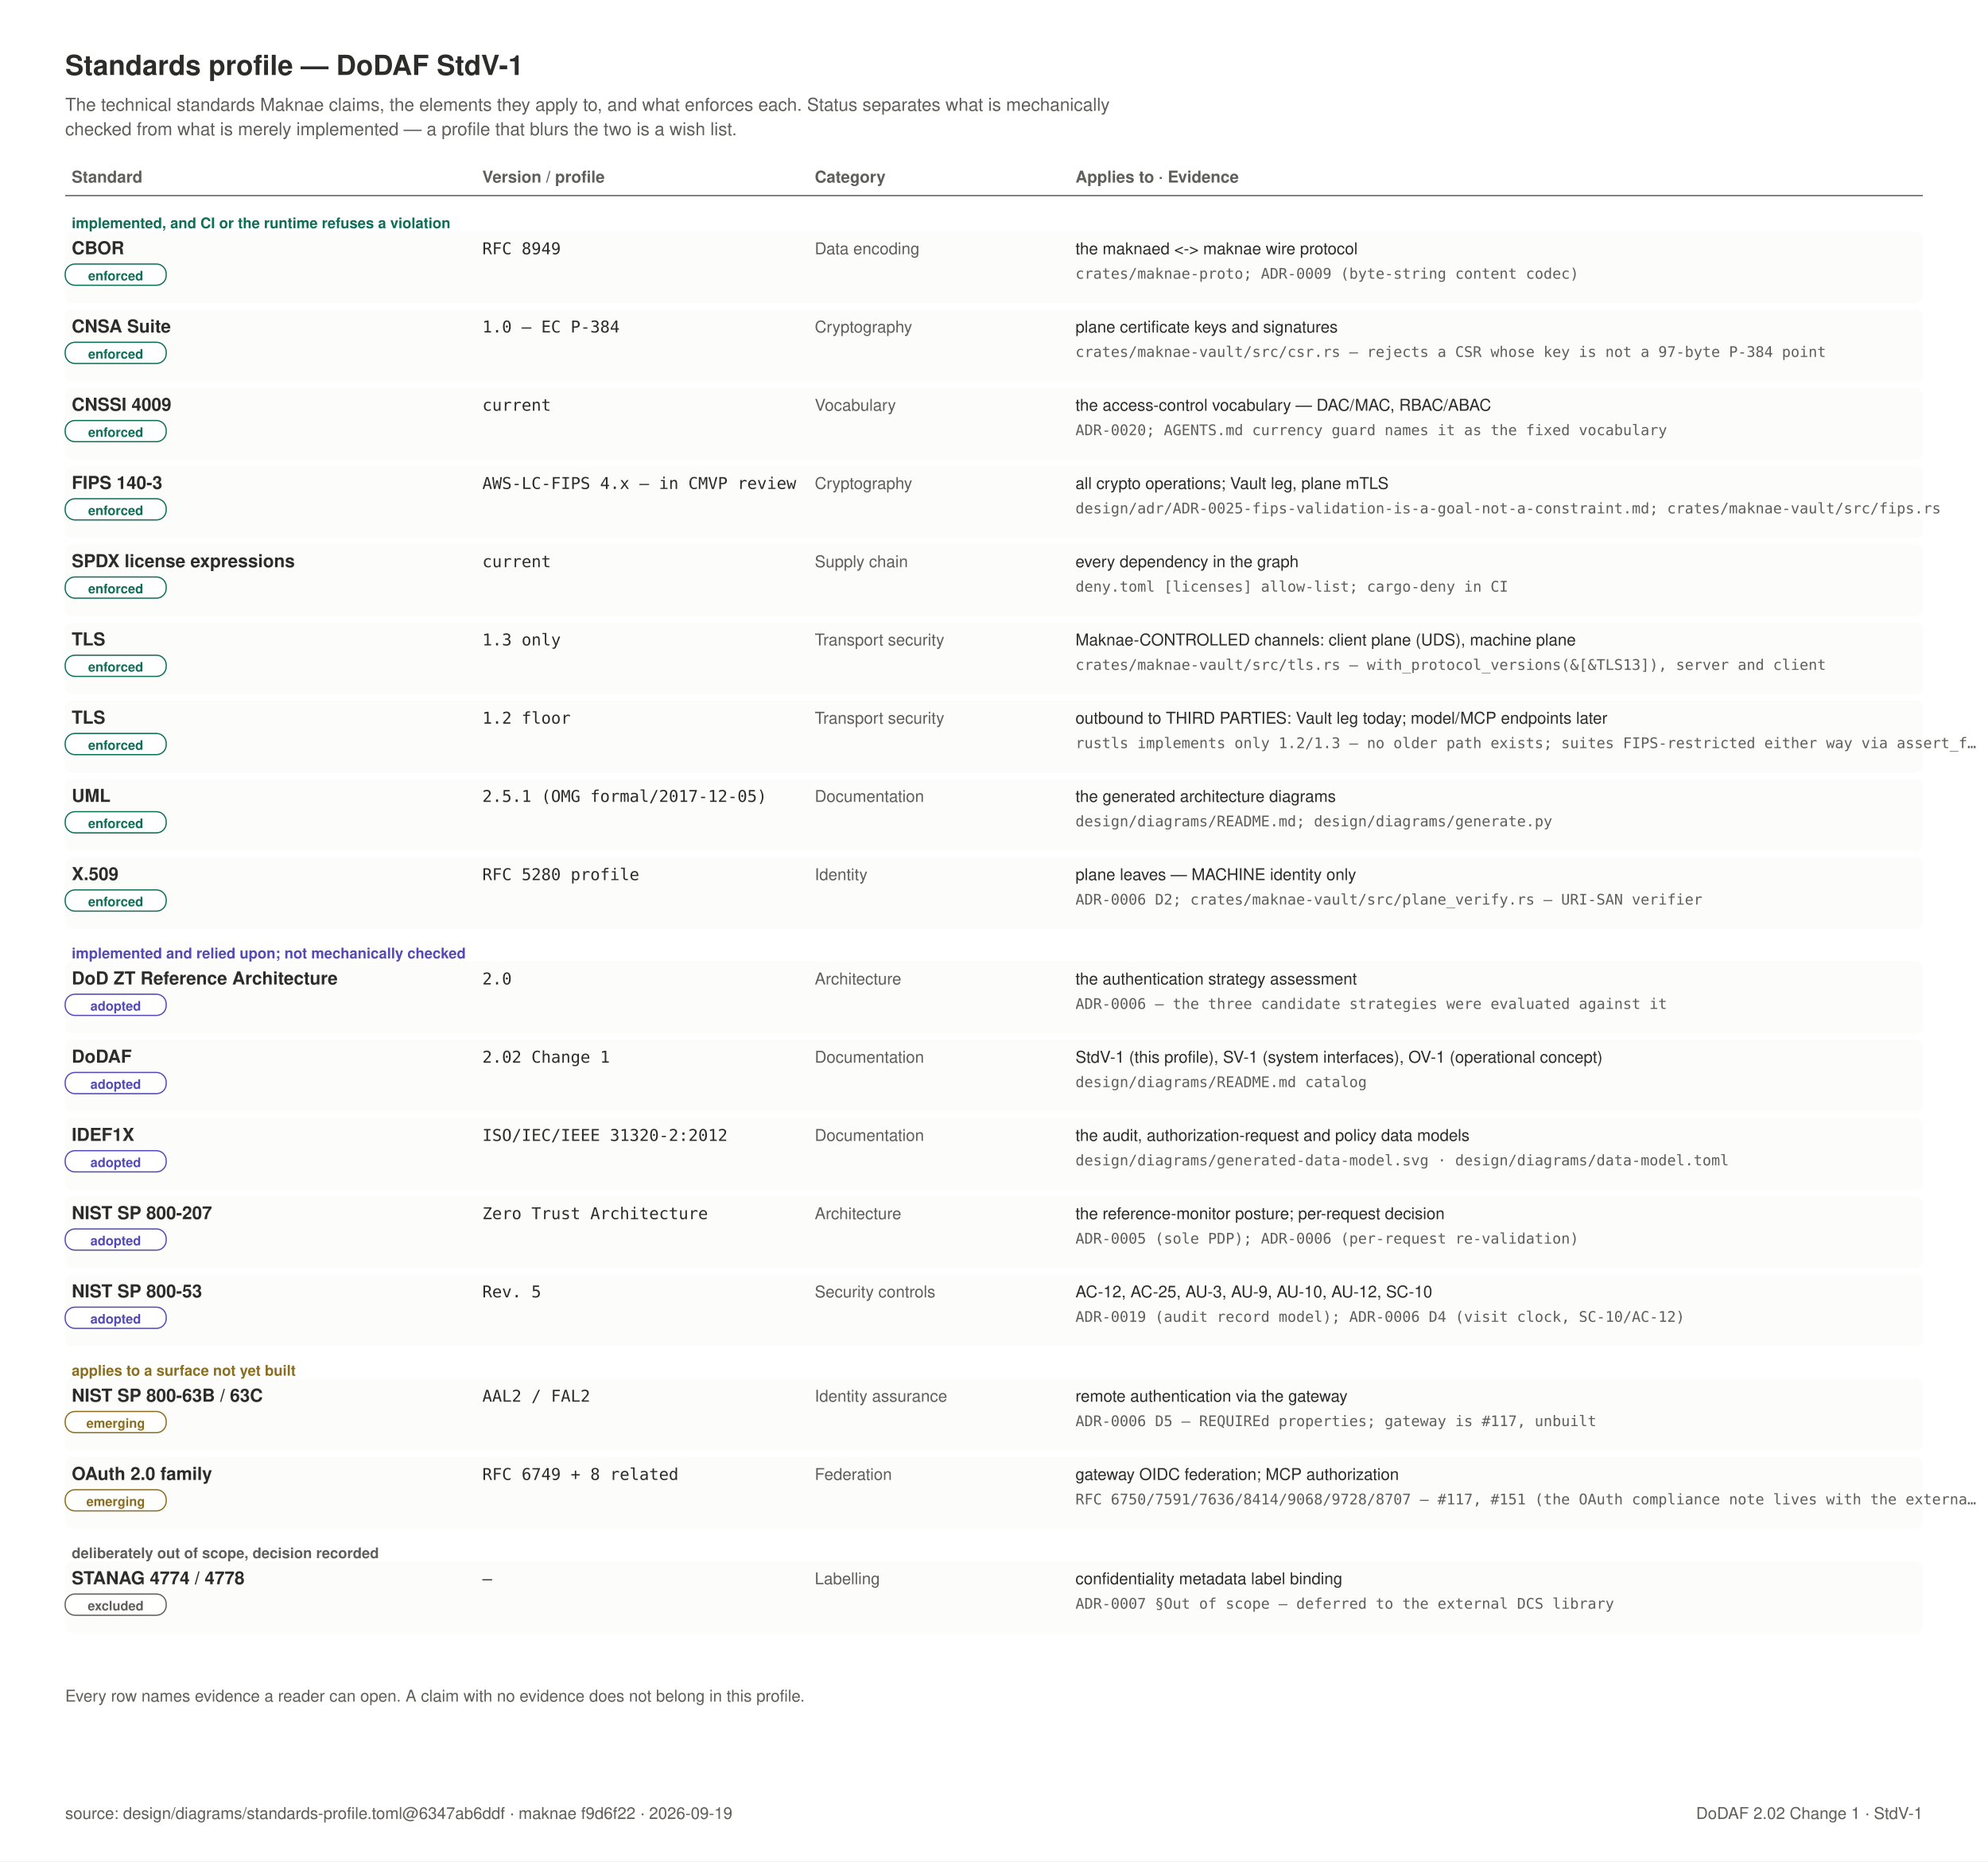
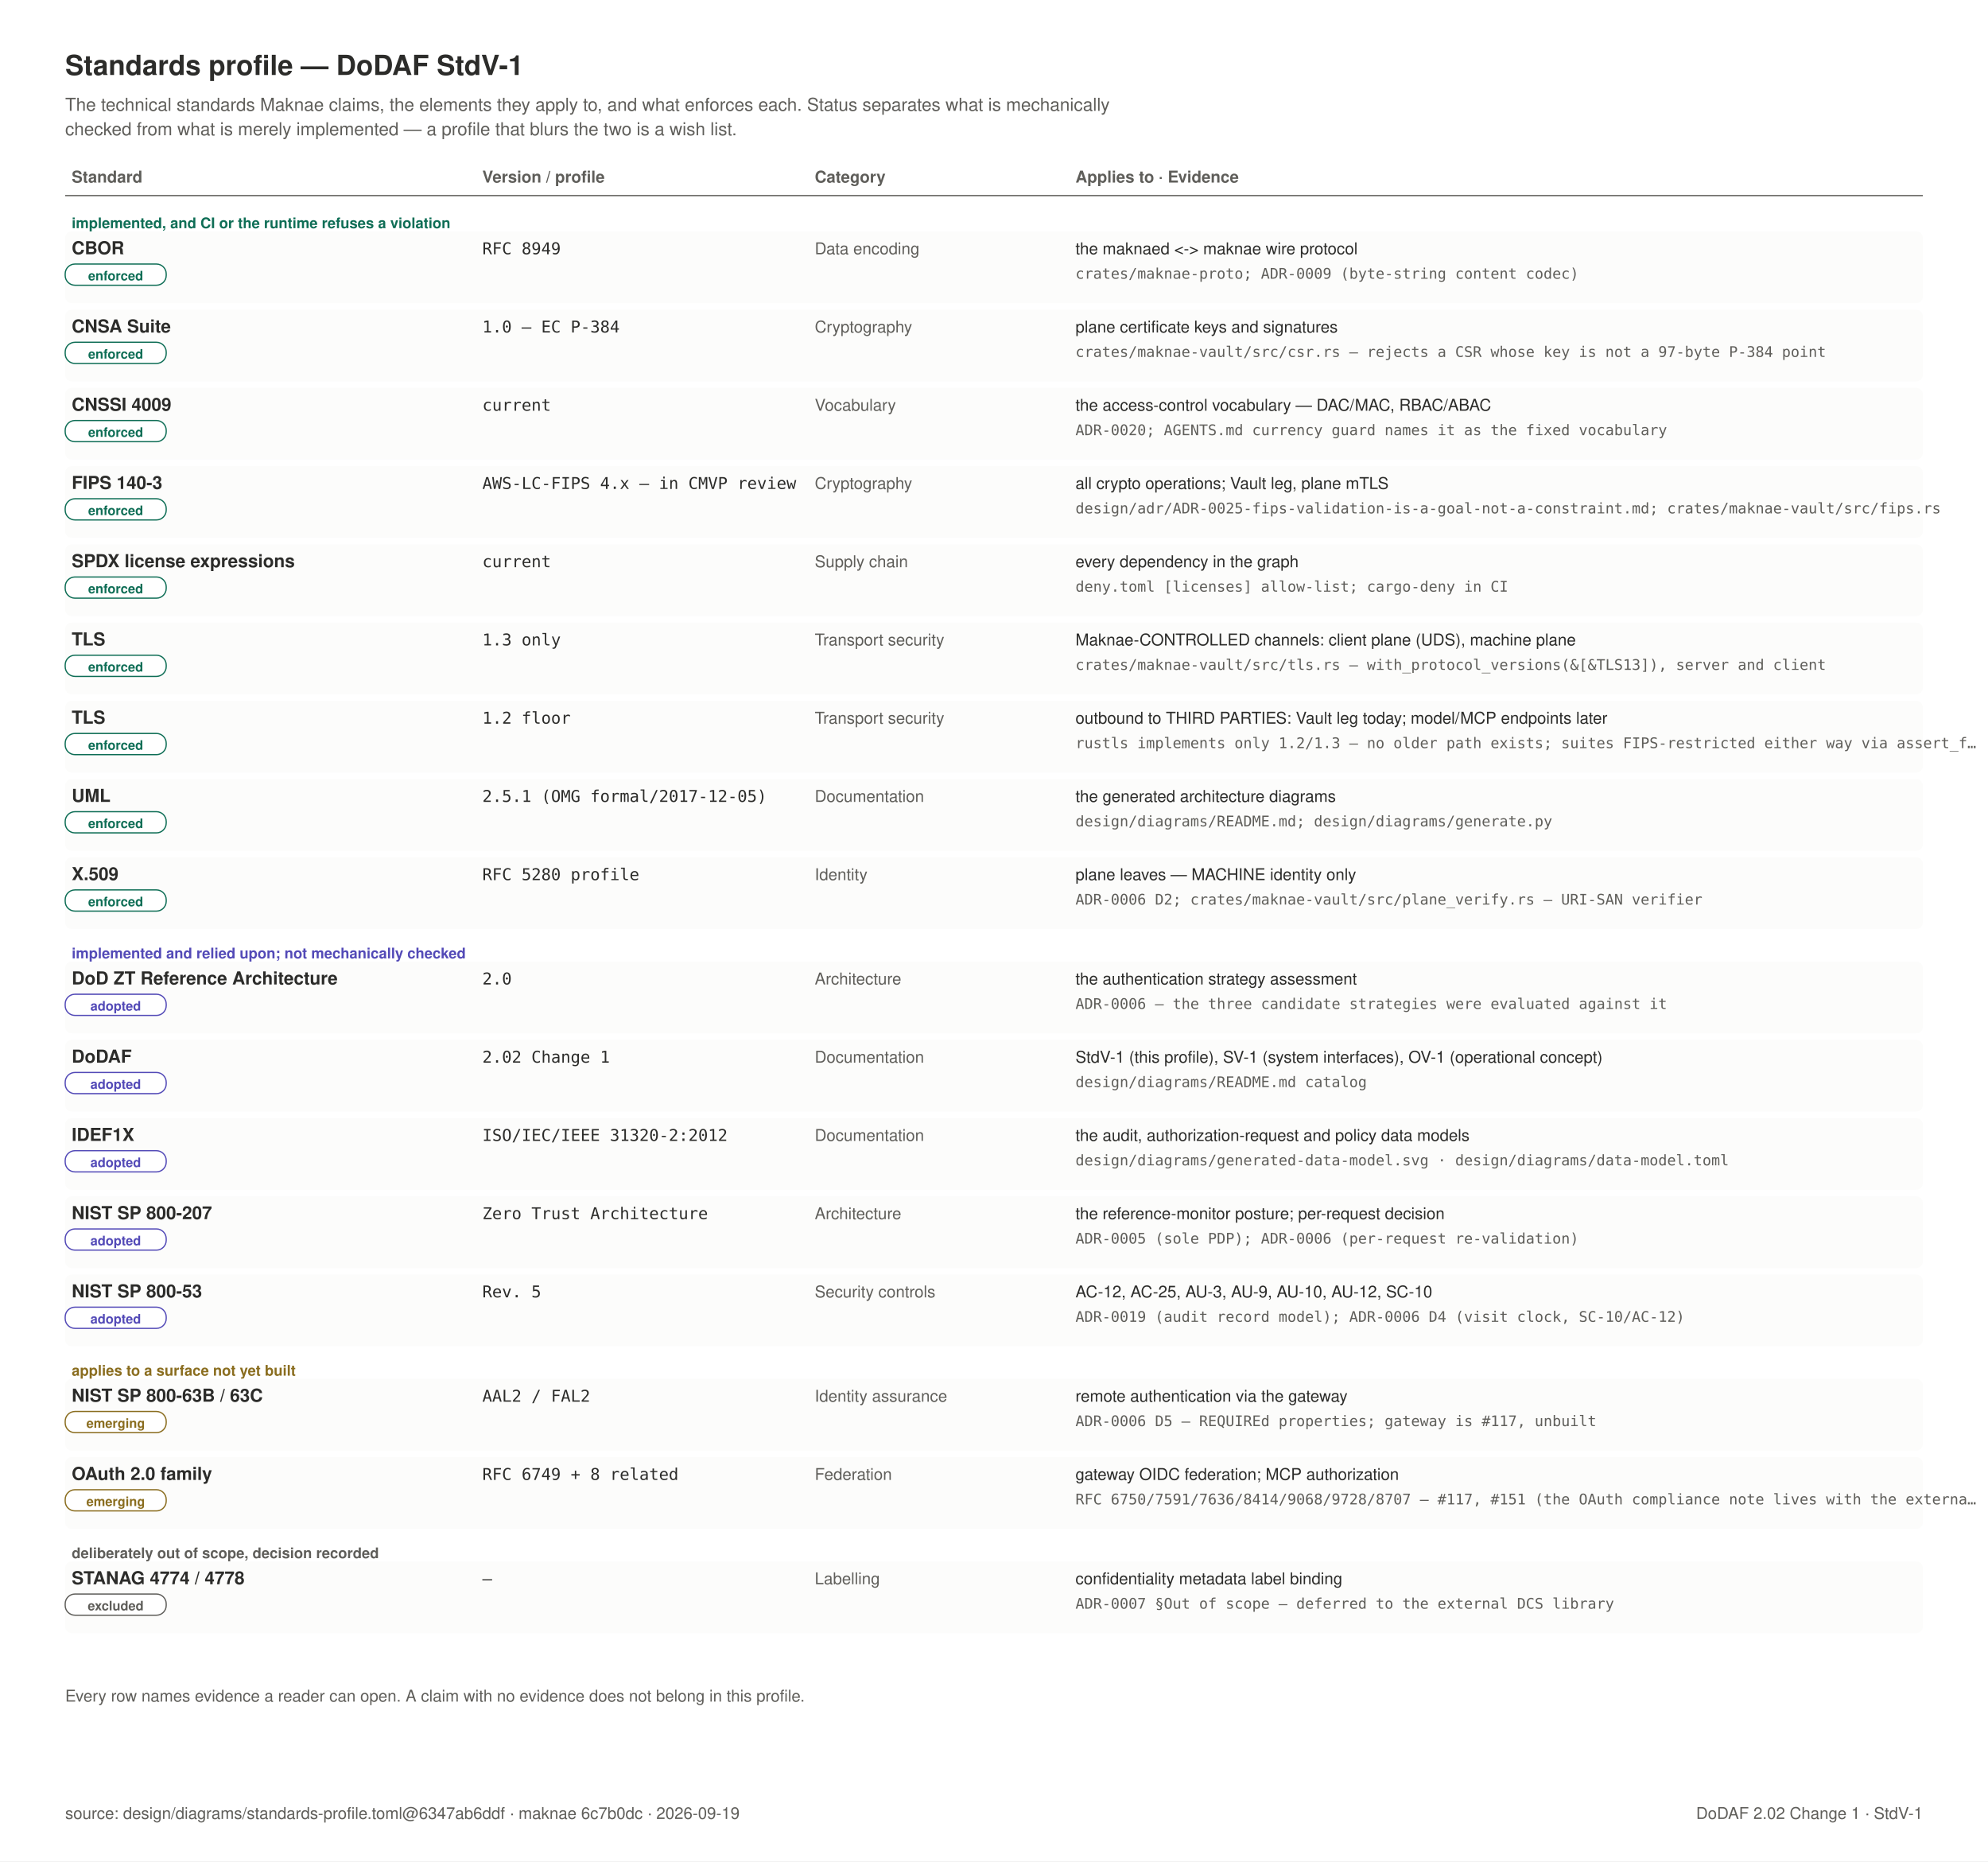
<svg xmlns="http://www.w3.org/2000/svg" width="1220" height="1142" viewBox="0 0 1220 1142" role="img">
  <rect x="0" y="0" width="1220" height="1142" fill="#FFFFFF" />
  <text x="40" y="46" text-anchor="start" font-family="Helvetica, Arial, sans-serif" font-size="17" font-weight="600" fill="#2C2C2A">Standards profile — DoDAF StdV-1</text>
  <text x="40" y="68" text-anchor="start" font-family="Helvetica, Arial, sans-serif" font-size="11" font-weight="400" fill="#5F5E5A">The technical standards Maknae claims, the elements they apply to, and what enforces each. Status separates what is mechanically</text>
  <text x="40" y="83" text-anchor="start" font-family="Helvetica, Arial, sans-serif" font-size="11" font-weight="400" fill="#5F5E5A">checked from what is merely implemented — a profile that blurs the two is a wish list.</text>
  <text x="44" y="112" text-anchor="start" font-family="Helvetica, Arial, sans-serif" font-size="10" font-weight="600" fill="#5F5E5A">Standard</text>
  <text x="296" y="112" text-anchor="start" font-family="Helvetica, Arial, sans-serif" font-size="10" font-weight="600" fill="#5F5E5A">Version / profile</text>
  <text x="500" y="112" text-anchor="start" font-family="Helvetica, Arial, sans-serif" font-size="10" font-weight="600" fill="#5F5E5A">Category</text>
  <text x="660" y="112" text-anchor="start" font-family="Helvetica, Arial, sans-serif" font-size="10" font-weight="600" fill="#5F5E5A">Applies to  ·  Evidence</text>
  <line x1="40" y1="120" x2="1180" y2="120" stroke="#5F5E5A" stroke-width="0.75" />
  <text x="44" y="140" text-anchor="start" font-family="Helvetica, Arial, sans-serif" font-size="9" font-weight="600" fill="#0F6E56">implemented, and CI or the runtime refuses a violation</text>
  <rect x="40" y="142" width="1140" height="44" rx="4" fill="#FCFCFB" stroke="none" stroke-width="0" />
  <text x="44" y="156" text-anchor="start" font-family="Helvetica, Arial, sans-serif" font-size="11" font-weight="600" fill="#2C2C2A">CBOR</text>
  <rect x="40" y="162" width="62" height="13" rx="6" fill="#FFFFFF" stroke="#0F6E56" stroke-width="0.75" />
  <text x="71" y="172" text-anchor="middle" font-family="Helvetica, Arial, sans-serif" font-size="8" font-weight="600" fill="#0F6E56">enforced</text>
  <text x="296" y="156" text-anchor="start" font-family="ui-monospace, SFMono-Regular, Menlo, monospace" font-size="10" font-weight="400" fill="#2C2C2A">RFC 8949</text>
  <text x="500" y="156" text-anchor="start" font-family="Helvetica, Arial, sans-serif" font-size="10" font-weight="400" fill="#5F5E5A">Data encoding</text>
  <text x="660" y="156" text-anchor="start" font-family="Helvetica, Arial, sans-serif" font-size="10" font-weight="400" fill="#2C2C2A">the maknaed &lt;-&gt; maknae wire protocol</text>
  <text x="660" y="171" text-anchor="start" font-family="ui-monospace, SFMono-Regular, Menlo, monospace" font-size="9" font-weight="400" fill="#5F5E5A">crates/maknae-proto; ADR-0009 (byte-string content codec)</text>
  <rect x="40" y="190" width="1140" height="44" rx="4" fill="#FCFCFB" stroke="none" stroke-width="0" />
  <text x="44" y="204" text-anchor="start" font-family="Helvetica, Arial, sans-serif" font-size="11" font-weight="600" fill="#2C2C2A">CNSA Suite</text>
  <rect x="40" y="210" width="62" height="13" rx="6" fill="#FFFFFF" stroke="#0F6E56" stroke-width="0.75" />
  <text x="71" y="220" text-anchor="middle" font-family="Helvetica, Arial, sans-serif" font-size="8" font-weight="600" fill="#0F6E56">enforced</text>
  <text x="296" y="204" text-anchor="start" font-family="ui-monospace, SFMono-Regular, Menlo, monospace" font-size="10" font-weight="400" fill="#2C2C2A">1.0 — EC P-384</text>
  <text x="500" y="204" text-anchor="start" font-family="Helvetica, Arial, sans-serif" font-size="10" font-weight="400" fill="#5F5E5A">Cryptography</text>
  <text x="660" y="204" text-anchor="start" font-family="Helvetica, Arial, sans-serif" font-size="10" font-weight="400" fill="#2C2C2A">plane certificate keys and signatures</text>
  <text x="660" y="219" text-anchor="start" font-family="ui-monospace, SFMono-Regular, Menlo, monospace" font-size="9" font-weight="400" fill="#5F5E5A">crates/maknae-vault/src/csr.rs — rejects a CSR whose key is not a 97-byte P-384 point</text>
  <rect x="40" y="238" width="1140" height="44" rx="4" fill="#FCFCFB" stroke="none" stroke-width="0" />
  <text x="44" y="252" text-anchor="start" font-family="Helvetica, Arial, sans-serif" font-size="11" font-weight="600" fill="#2C2C2A">CNSSI 4009</text>
  <rect x="40" y="258" width="62" height="13" rx="6" fill="#FFFFFF" stroke="#0F6E56" stroke-width="0.75" />
  <text x="71" y="268" text-anchor="middle" font-family="Helvetica, Arial, sans-serif" font-size="8" font-weight="600" fill="#0F6E56">enforced</text>
  <text x="296" y="252" text-anchor="start" font-family="ui-monospace, SFMono-Regular, Menlo, monospace" font-size="10" font-weight="400" fill="#2C2C2A">current</text>
  <text x="500" y="252" text-anchor="start" font-family="Helvetica, Arial, sans-serif" font-size="10" font-weight="400" fill="#5F5E5A">Vocabulary</text>
  <text x="660" y="252" text-anchor="start" font-family="Helvetica, Arial, sans-serif" font-size="10" font-weight="400" fill="#2C2C2A">the access-control vocabulary — DAC/MAC, RBAC/ABAC</text>
  <text x="660" y="267" text-anchor="start" font-family="ui-monospace, SFMono-Regular, Menlo, monospace" font-size="9" font-weight="400" fill="#5F5E5A">ADR-0020; AGENTS.md currency guard names it as the fixed vocabulary</text>
  <rect x="40" y="286" width="1140" height="44" rx="4" fill="#FCFCFB" stroke="none" stroke-width="0" />
  <text x="44" y="300" text-anchor="start" font-family="Helvetica, Arial, sans-serif" font-size="11" font-weight="600" fill="#2C2C2A">FIPS 140-3</text>
  <rect x="40" y="306" width="62" height="13" rx="6" fill="#FFFFFF" stroke="#0F6E56" stroke-width="0.75" />
  <text x="71" y="316" text-anchor="middle" font-family="Helvetica, Arial, sans-serif" font-size="8" font-weight="600" fill="#0F6E56">enforced</text>
  <text x="296" y="300" text-anchor="start" font-family="ui-monospace, SFMono-Regular, Menlo, monospace" font-size="10" font-weight="400" fill="#2C2C2A">AWS-LC-FIPS 4.x — in CMVP review</text>
  <text x="500" y="300" text-anchor="start" font-family="Helvetica, Arial, sans-serif" font-size="10" font-weight="400" fill="#5F5E5A">Cryptography</text>
  <text x="660" y="300" text-anchor="start" font-family="Helvetica, Arial, sans-serif" font-size="10" font-weight="400" fill="#2C2C2A">all crypto operations; Vault leg, plane mTLS</text>
  <text x="660" y="315" text-anchor="start" font-family="ui-monospace, SFMono-Regular, Menlo, monospace" font-size="9" font-weight="400" fill="#5F5E5A">design/adr/ADR-0025-fips-validation-is-a-goal-not-a-constraint.md; crates/maknae-vault/src/fips.rs</text>
  <rect x="40" y="334" width="1140" height="44" rx="4" fill="#FCFCFB" stroke="none" stroke-width="0" />
  <text x="44" y="348" text-anchor="start" font-family="Helvetica, Arial, sans-serif" font-size="11" font-weight="600" fill="#2C2C2A">SPDX license expressions</text>
  <rect x="40" y="354" width="62" height="13" rx="6" fill="#FFFFFF" stroke="#0F6E56" stroke-width="0.75" />
  <text x="71" y="364" text-anchor="middle" font-family="Helvetica, Arial, sans-serif" font-size="8" font-weight="600" fill="#0F6E56">enforced</text>
  <text x="296" y="348" text-anchor="start" font-family="ui-monospace, SFMono-Regular, Menlo, monospace" font-size="10" font-weight="400" fill="#2C2C2A">current</text>
  <text x="500" y="348" text-anchor="start" font-family="Helvetica, Arial, sans-serif" font-size="10" font-weight="400" fill="#5F5E5A">Supply chain</text>
  <text x="660" y="348" text-anchor="start" font-family="Helvetica, Arial, sans-serif" font-size="10" font-weight="400" fill="#2C2C2A">every dependency in the graph</text>
  <text x="660" y="363" text-anchor="start" font-family="ui-monospace, SFMono-Regular, Menlo, monospace" font-size="9" font-weight="400" fill="#5F5E5A">deny.toml [licenses] allow-list; cargo-deny in CI</text>
  <rect x="40" y="382" width="1140" height="44" rx="4" fill="#FCFCFB" stroke="none" stroke-width="0" />
  <text x="44" y="396" text-anchor="start" font-family="Helvetica, Arial, sans-serif" font-size="11" font-weight="600" fill="#2C2C2A">TLS</text>
  <rect x="40" y="402" width="62" height="13" rx="6" fill="#FFFFFF" stroke="#0F6E56" stroke-width="0.75" />
  <text x="71" y="412" text-anchor="middle" font-family="Helvetica, Arial, sans-serif" font-size="8" font-weight="600" fill="#0F6E56">enforced</text>
  <text x="296" y="396" text-anchor="start" font-family="ui-monospace, SFMono-Regular, Menlo, monospace" font-size="10" font-weight="400" fill="#2C2C2A">1.3 only</text>
  <text x="500" y="396" text-anchor="start" font-family="Helvetica, Arial, sans-serif" font-size="10" font-weight="400" fill="#5F5E5A">Transport security</text>
  <text x="660" y="396" text-anchor="start" font-family="Helvetica, Arial, sans-serif" font-size="10" font-weight="400" fill="#2C2C2A">Maknae-CONTROLLED channels: client plane (UDS), machine plane</text>
  <text x="660" y="411" text-anchor="start" font-family="ui-monospace, SFMono-Regular, Menlo, monospace" font-size="9" font-weight="400" fill="#5F5E5A">crates/maknae-vault/src/tls.rs — with_protocol_versions(&amp;[&amp;TLS13]), server and client</text>
  <rect x="40" y="430" width="1140" height="44" rx="4" fill="#FCFCFB" stroke="none" stroke-width="0" />
  <text x="44" y="444" text-anchor="start" font-family="Helvetica, Arial, sans-serif" font-size="11" font-weight="600" fill="#2C2C2A">TLS</text>
  <rect x="40" y="450" width="62" height="13" rx="6" fill="#FFFFFF" stroke="#0F6E56" stroke-width="0.75" />
  <text x="71" y="460" text-anchor="middle" font-family="Helvetica, Arial, sans-serif" font-size="8" font-weight="600" fill="#0F6E56">enforced</text>
  <text x="296" y="444" text-anchor="start" font-family="ui-monospace, SFMono-Regular, Menlo, monospace" font-size="10" font-weight="400" fill="#2C2C2A">1.2 floor</text>
  <text x="500" y="444" text-anchor="start" font-family="Helvetica, Arial, sans-serif" font-size="10" font-weight="400" fill="#5F5E5A">Transport security</text>
  <text x="660" y="444" text-anchor="start" font-family="Helvetica, Arial, sans-serif" font-size="10" font-weight="400" fill="#2C2C2A">outbound to THIRD PARTIES: Vault leg today; model/MCP endpoints later</text>
  <text x="660" y="459" text-anchor="start" font-family="ui-monospace, SFMono-Regular, Menlo, monospace" font-size="9" font-weight="400" fill="#5F5E5A">rustls implements only 1.2/1.3 — no older path exists; suites FIPS-restricted either way via assert_f…</text>
  <rect x="40" y="478" width="1140" height="44" rx="4" fill="#FCFCFB" stroke="none" stroke-width="0" />
  <text x="44" y="492" text-anchor="start" font-family="Helvetica, Arial, sans-serif" font-size="11" font-weight="600" fill="#2C2C2A">UML</text>
  <rect x="40" y="498" width="62" height="13" rx="6" fill="#FFFFFF" stroke="#0F6E56" stroke-width="0.75" />
  <text x="71" y="508" text-anchor="middle" font-family="Helvetica, Arial, sans-serif" font-size="8" font-weight="600" fill="#0F6E56">enforced</text>
  <text x="296" y="492" text-anchor="start" font-family="ui-monospace, SFMono-Regular, Menlo, monospace" font-size="10" font-weight="400" fill="#2C2C2A">2.5.1 (OMG formal/2017-12-05)</text>
  <text x="500" y="492" text-anchor="start" font-family="Helvetica, Arial, sans-serif" font-size="10" font-weight="400" fill="#5F5E5A">Documentation</text>
  <text x="660" y="492" text-anchor="start" font-family="Helvetica, Arial, sans-serif" font-size="10" font-weight="400" fill="#2C2C2A">the generated architecture diagrams</text>
  <text x="660" y="507" text-anchor="start" font-family="ui-monospace, SFMono-Regular, Menlo, monospace" font-size="9" font-weight="400" fill="#5F5E5A">design/diagrams/README.md; design/diagrams/generate.py</text>
  <rect x="40" y="526" width="1140" height="44" rx="4" fill="#FCFCFB" stroke="none" stroke-width="0" />
  <text x="44" y="540" text-anchor="start" font-family="Helvetica, Arial, sans-serif" font-size="11" font-weight="600" fill="#2C2C2A">X.509</text>
  <rect x="40" y="546" width="62" height="13" rx="6" fill="#FFFFFF" stroke="#0F6E56" stroke-width="0.75" />
  <text x="71" y="556" text-anchor="middle" font-family="Helvetica, Arial, sans-serif" font-size="8" font-weight="600" fill="#0F6E56">enforced</text>
  <text x="296" y="540" text-anchor="start" font-family="ui-monospace, SFMono-Regular, Menlo, monospace" font-size="10" font-weight="400" fill="#2C2C2A">RFC 5280 profile</text>
  <text x="500" y="540" text-anchor="start" font-family="Helvetica, Arial, sans-serif" font-size="10" font-weight="400" fill="#5F5E5A">Identity</text>
  <text x="660" y="540" text-anchor="start" font-family="Helvetica, Arial, sans-serif" font-size="10" font-weight="400" fill="#2C2C2A">plane leaves — MACHINE identity only</text>
  <text x="660" y="555" text-anchor="start" font-family="ui-monospace, SFMono-Regular, Menlo, monospace" font-size="9" font-weight="400" fill="#5F5E5A">ADR-0006 D2; crates/maknae-vault/src/plane_verify.rs — URI-SAN verifier</text>
  <text x="44" y="588" text-anchor="start" font-family="Helvetica, Arial, sans-serif" font-size="9" font-weight="600" fill="#534AB7">implemented and relied upon; not mechanically checked</text>
  <rect x="40" y="590" width="1140" height="44" rx="4" fill="#FCFCFB" stroke="none" stroke-width="0" />
  <text x="44" y="604" text-anchor="start" font-family="Helvetica, Arial, sans-serif" font-size="11" font-weight="600" fill="#2C2C2A">DoD ZT Reference Architecture</text>
  <rect x="40" y="610" width="62" height="13" rx="6" fill="#FFFFFF" stroke="#534AB7" stroke-width="0.75" />
  <text x="71" y="620" text-anchor="middle" font-family="Helvetica, Arial, sans-serif" font-size="8" font-weight="600" fill="#534AB7">adopted</text>
  <text x="296" y="604" text-anchor="start" font-family="ui-monospace, SFMono-Regular, Menlo, monospace" font-size="10" font-weight="400" fill="#2C2C2A">2.0</text>
  <text x="500" y="604" text-anchor="start" font-family="Helvetica, Arial, sans-serif" font-size="10" font-weight="400" fill="#5F5E5A">Architecture</text>
  <text x="660" y="604" text-anchor="start" font-family="Helvetica, Arial, sans-serif" font-size="10" font-weight="400" fill="#2C2C2A">the authentication strategy assessment</text>
  <text x="660" y="619" text-anchor="start" font-family="ui-monospace, SFMono-Regular, Menlo, monospace" font-size="9" font-weight="400" fill="#5F5E5A">ADR-0006 — the three candidate strategies were evaluated against it</text>
  <rect x="40" y="638" width="1140" height="44" rx="4" fill="#FCFCFB" stroke="none" stroke-width="0" />
  <text x="44" y="652" text-anchor="start" font-family="Helvetica, Arial, sans-serif" font-size="11" font-weight="600" fill="#2C2C2A">DoDAF</text>
  <rect x="40" y="658" width="62" height="13" rx="6" fill="#FFFFFF" stroke="#534AB7" stroke-width="0.75" />
  <text x="71" y="668" text-anchor="middle" font-family="Helvetica, Arial, sans-serif" font-size="8" font-weight="600" fill="#534AB7">adopted</text>
  <text x="296" y="652" text-anchor="start" font-family="ui-monospace, SFMono-Regular, Menlo, monospace" font-size="10" font-weight="400" fill="#2C2C2A">2.02 Change 1</text>
  <text x="500" y="652" text-anchor="start" font-family="Helvetica, Arial, sans-serif" font-size="10" font-weight="400" fill="#5F5E5A">Documentation</text>
  <text x="660" y="652" text-anchor="start" font-family="Helvetica, Arial, sans-serif" font-size="10" font-weight="400" fill="#2C2C2A">StdV-1 (this profile), SV-1 (system interfaces), OV-1 (operational concept)</text>
  <text x="660" y="667" text-anchor="start" font-family="ui-monospace, SFMono-Regular, Menlo, monospace" font-size="9" font-weight="400" fill="#5F5E5A">design/diagrams/README.md catalog</text>
  <rect x="40" y="686" width="1140" height="44" rx="4" fill="#FCFCFB" stroke="none" stroke-width="0" />
  <text x="44" y="700" text-anchor="start" font-family="Helvetica, Arial, sans-serif" font-size="11" font-weight="600" fill="#2C2C2A">IDEF1X</text>
  <rect x="40" y="706" width="62" height="13" rx="6" fill="#FFFFFF" stroke="#534AB7" stroke-width="0.75" />
  <text x="71" y="716" text-anchor="middle" font-family="Helvetica, Arial, sans-serif" font-size="8" font-weight="600" fill="#534AB7">adopted</text>
  <text x="296" y="700" text-anchor="start" font-family="ui-monospace, SFMono-Regular, Menlo, monospace" font-size="10" font-weight="400" fill="#2C2C2A">ISO/IEC/IEEE 31320-2:2012</text>
  <text x="500" y="700" text-anchor="start" font-family="Helvetica, Arial, sans-serif" font-size="10" font-weight="400" fill="#5F5E5A">Documentation</text>
  <text x="660" y="700" text-anchor="start" font-family="Helvetica, Arial, sans-serif" font-size="10" font-weight="400" fill="#2C2C2A">the audit, authorization-request and policy data models</text>
  <text x="660" y="715" text-anchor="start" font-family="ui-monospace, SFMono-Regular, Menlo, monospace" font-size="9" font-weight="400" fill="#5F5E5A">design/diagrams/generated-data-model.svg · design/diagrams/data-model.toml</text>
  <rect x="40" y="734" width="1140" height="44" rx="4" fill="#FCFCFB" stroke="none" stroke-width="0" />
  <text x="44" y="748" text-anchor="start" font-family="Helvetica, Arial, sans-serif" font-size="11" font-weight="600" fill="#2C2C2A">NIST SP 800-207</text>
  <rect x="40" y="754" width="62" height="13" rx="6" fill="#FFFFFF" stroke="#534AB7" stroke-width="0.75" />
  <text x="71" y="764" text-anchor="middle" font-family="Helvetica, Arial, sans-serif" font-size="8" font-weight="600" fill="#534AB7">adopted</text>
  <text x="296" y="748" text-anchor="start" font-family="ui-monospace, SFMono-Regular, Menlo, monospace" font-size="10" font-weight="400" fill="#2C2C2A">Zero Trust Architecture</text>
  <text x="500" y="748" text-anchor="start" font-family="Helvetica, Arial, sans-serif" font-size="10" font-weight="400" fill="#5F5E5A">Architecture</text>
  <text x="660" y="748" text-anchor="start" font-family="Helvetica, Arial, sans-serif" font-size="10" font-weight="400" fill="#2C2C2A">the reference-monitor posture; per-request decision</text>
  <text x="660" y="763" text-anchor="start" font-family="ui-monospace, SFMono-Regular, Menlo, monospace" font-size="9" font-weight="400" fill="#5F5E5A">ADR-0005 (sole PDP); ADR-0006 (per-request re-validation)</text>
  <rect x="40" y="782" width="1140" height="44" rx="4" fill="#FCFCFB" stroke="none" stroke-width="0" />
  <text x="44" y="796" text-anchor="start" font-family="Helvetica, Arial, sans-serif" font-size="11" font-weight="600" fill="#2C2C2A">NIST SP 800-53</text>
  <rect x="40" y="802" width="62" height="13" rx="6" fill="#FFFFFF" stroke="#534AB7" stroke-width="0.75" />
  <text x="71" y="812" text-anchor="middle" font-family="Helvetica, Arial, sans-serif" font-size="8" font-weight="600" fill="#534AB7">adopted</text>
  <text x="296" y="796" text-anchor="start" font-family="ui-monospace, SFMono-Regular, Menlo, monospace" font-size="10" font-weight="400" fill="#2C2C2A">Rev. 5</text>
  <text x="500" y="796" text-anchor="start" font-family="Helvetica, Arial, sans-serif" font-size="10" font-weight="400" fill="#5F5E5A">Security controls</text>
  <text x="660" y="796" text-anchor="start" font-family="Helvetica, Arial, sans-serif" font-size="10" font-weight="400" fill="#2C2C2A">AC-12, AC-25, AU-3, AU-9, AU-10, AU-12, SC-10</text>
  <text x="660" y="811" text-anchor="start" font-family="ui-monospace, SFMono-Regular, Menlo, monospace" font-size="9" font-weight="400" fill="#5F5E5A">ADR-0019 (audit record model); ADR-0006 D4 (visit clock, SC-10/AC-12)</text>
  <text x="44" y="844" text-anchor="start" font-family="Helvetica, Arial, sans-serif" font-size="9" font-weight="600" fill="#8A6D1F">applies to a surface not yet built</text>
  <rect x="40" y="846" width="1140" height="44" rx="4" fill="#FCFCFB" stroke="none" stroke-width="0" />
  <text x="44" y="860" text-anchor="start" font-family="Helvetica, Arial, sans-serif" font-size="11" font-weight="600" fill="#2C2C2A">NIST SP 800-63B / 63C</text>
  <rect x="40" y="866" width="62" height="13" rx="6" fill="#FFFFFF" stroke="#8A6D1F" stroke-width="0.75" />
  <text x="71" y="876" text-anchor="middle" font-family="Helvetica, Arial, sans-serif" font-size="8" font-weight="600" fill="#8A6D1F">emerging</text>
  <text x="296" y="860" text-anchor="start" font-family="ui-monospace, SFMono-Regular, Menlo, monospace" font-size="10" font-weight="400" fill="#2C2C2A">AAL2 / FAL2</text>
  <text x="500" y="860" text-anchor="start" font-family="Helvetica, Arial, sans-serif" font-size="10" font-weight="400" fill="#5F5E5A">Identity assurance</text>
  <text x="660" y="860" text-anchor="start" font-family="Helvetica, Arial, sans-serif" font-size="10" font-weight="400" fill="#2C2C2A">remote authentication via the gateway</text>
  <text x="660" y="875" text-anchor="start" font-family="ui-monospace, SFMono-Regular, Menlo, monospace" font-size="9" font-weight="400" fill="#5F5E5A">ADR-0006 D5 — REQUIREd properties; gateway is #117, unbuilt</text>
  <rect x="40" y="894" width="1140" height="44" rx="4" fill="#FCFCFB" stroke="none" stroke-width="0" />
  <text x="44" y="908" text-anchor="start" font-family="Helvetica, Arial, sans-serif" font-size="11" font-weight="600" fill="#2C2C2A">OAuth 2.0 family</text>
  <rect x="40" y="914" width="62" height="13" rx="6" fill="#FFFFFF" stroke="#8A6D1F" stroke-width="0.75" />
  <text x="71" y="924" text-anchor="middle" font-family="Helvetica, Arial, sans-serif" font-size="8" font-weight="600" fill="#8A6D1F">emerging</text>
  <text x="296" y="908" text-anchor="start" font-family="ui-monospace, SFMono-Regular, Menlo, monospace" font-size="10" font-weight="400" fill="#2C2C2A">RFC 6749 + 8 related</text>
  <text x="500" y="908" text-anchor="start" font-family="Helvetica, Arial, sans-serif" font-size="10" font-weight="400" fill="#5F5E5A">Federation</text>
  <text x="660" y="908" text-anchor="start" font-family="Helvetica, Arial, sans-serif" font-size="10" font-weight="400" fill="#2C2C2A">gateway OIDC federation; MCP authorization</text>
  <text x="660" y="923" text-anchor="start" font-family="ui-monospace, SFMono-Regular, Menlo, monospace" font-size="9" font-weight="400" fill="#5F5E5A">RFC 6750/7591/7636/8414/9068/9728/8707 — #117, #151 (the OAuth compliance note lives with the externa…</text>
  <text x="44" y="956" text-anchor="start" font-family="Helvetica, Arial, sans-serif" font-size="9" font-weight="600" fill="#5F5E5A">deliberately out of scope, decision recorded</text>
  <rect x="40" y="958" width="1140" height="44" rx="4" fill="#FCFCFB" stroke="none" stroke-width="0" />
  <text x="44" y="972" text-anchor="start" font-family="Helvetica, Arial, sans-serif" font-size="11" font-weight="600" fill="#2C2C2A">STANAG 4774 / 4778</text>
  <rect x="40" y="978" width="62" height="13" rx="6" fill="#FFFFFF" stroke="#5F5E5A" stroke-width="0.75" />
  <text x="71" y="988" text-anchor="middle" font-family="Helvetica, Arial, sans-serif" font-size="8" font-weight="600" fill="#5F5E5A">excluded</text>
  <text x="296" y="972" text-anchor="start" font-family="ui-monospace, SFMono-Regular, Menlo, monospace" font-size="10" font-weight="400" fill="#2C2C2A">—</text>
  <text x="500" y="972" text-anchor="start" font-family="Helvetica, Arial, sans-serif" font-size="10" font-weight="400" fill="#5F5E5A">Labelling</text>
  <text x="660" y="972" text-anchor="start" font-family="Helvetica, Arial, sans-serif" font-size="10" font-weight="400" fill="#2C2C2A">confidentiality metadata label binding</text>
  <text x="660" y="987" text-anchor="start" font-family="ui-monospace, SFMono-Regular, Menlo, monospace" font-size="9" font-weight="400" fill="#5F5E5A">ADR-0007 §Out of scope — deferred to the external DCS library</text>
  <text x="40" y="1044" text-anchor="start" font-family="Helvetica, Arial, sans-serif" font-size="10" font-weight="400" fill="#5F5E5A">Every row names evidence a reader can open. A claim with no evidence does not belong in this profile.</text>
-   <text x="40" y="1116" text-anchor="start" font-family="Helvetica, Arial, sans-serif" font-size="10" font-weight="400" fill="#5F5E5A">source: design/diagrams/standards-profile.toml@6347ab6ddf · maknae f9d6f22 · 2026-09-19</text>
+   <text x="40" y="1116" text-anchor="start" font-family="Helvetica, Arial, sans-serif" font-size="10" font-weight="400" fill="#5F5E5A">source: design/diagrams/standards-profile.toml@6347ab6ddf · maknae 6c7b0dc · 2026-09-19</text>
  <text x="1180" y="1116" text-anchor="end" font-family="Helvetica, Arial, sans-serif" font-size="10" font-weight="400" fill="#5F5E5A">DoDAF 2.02 Change 1 · StdV-1</text>
</svg>
